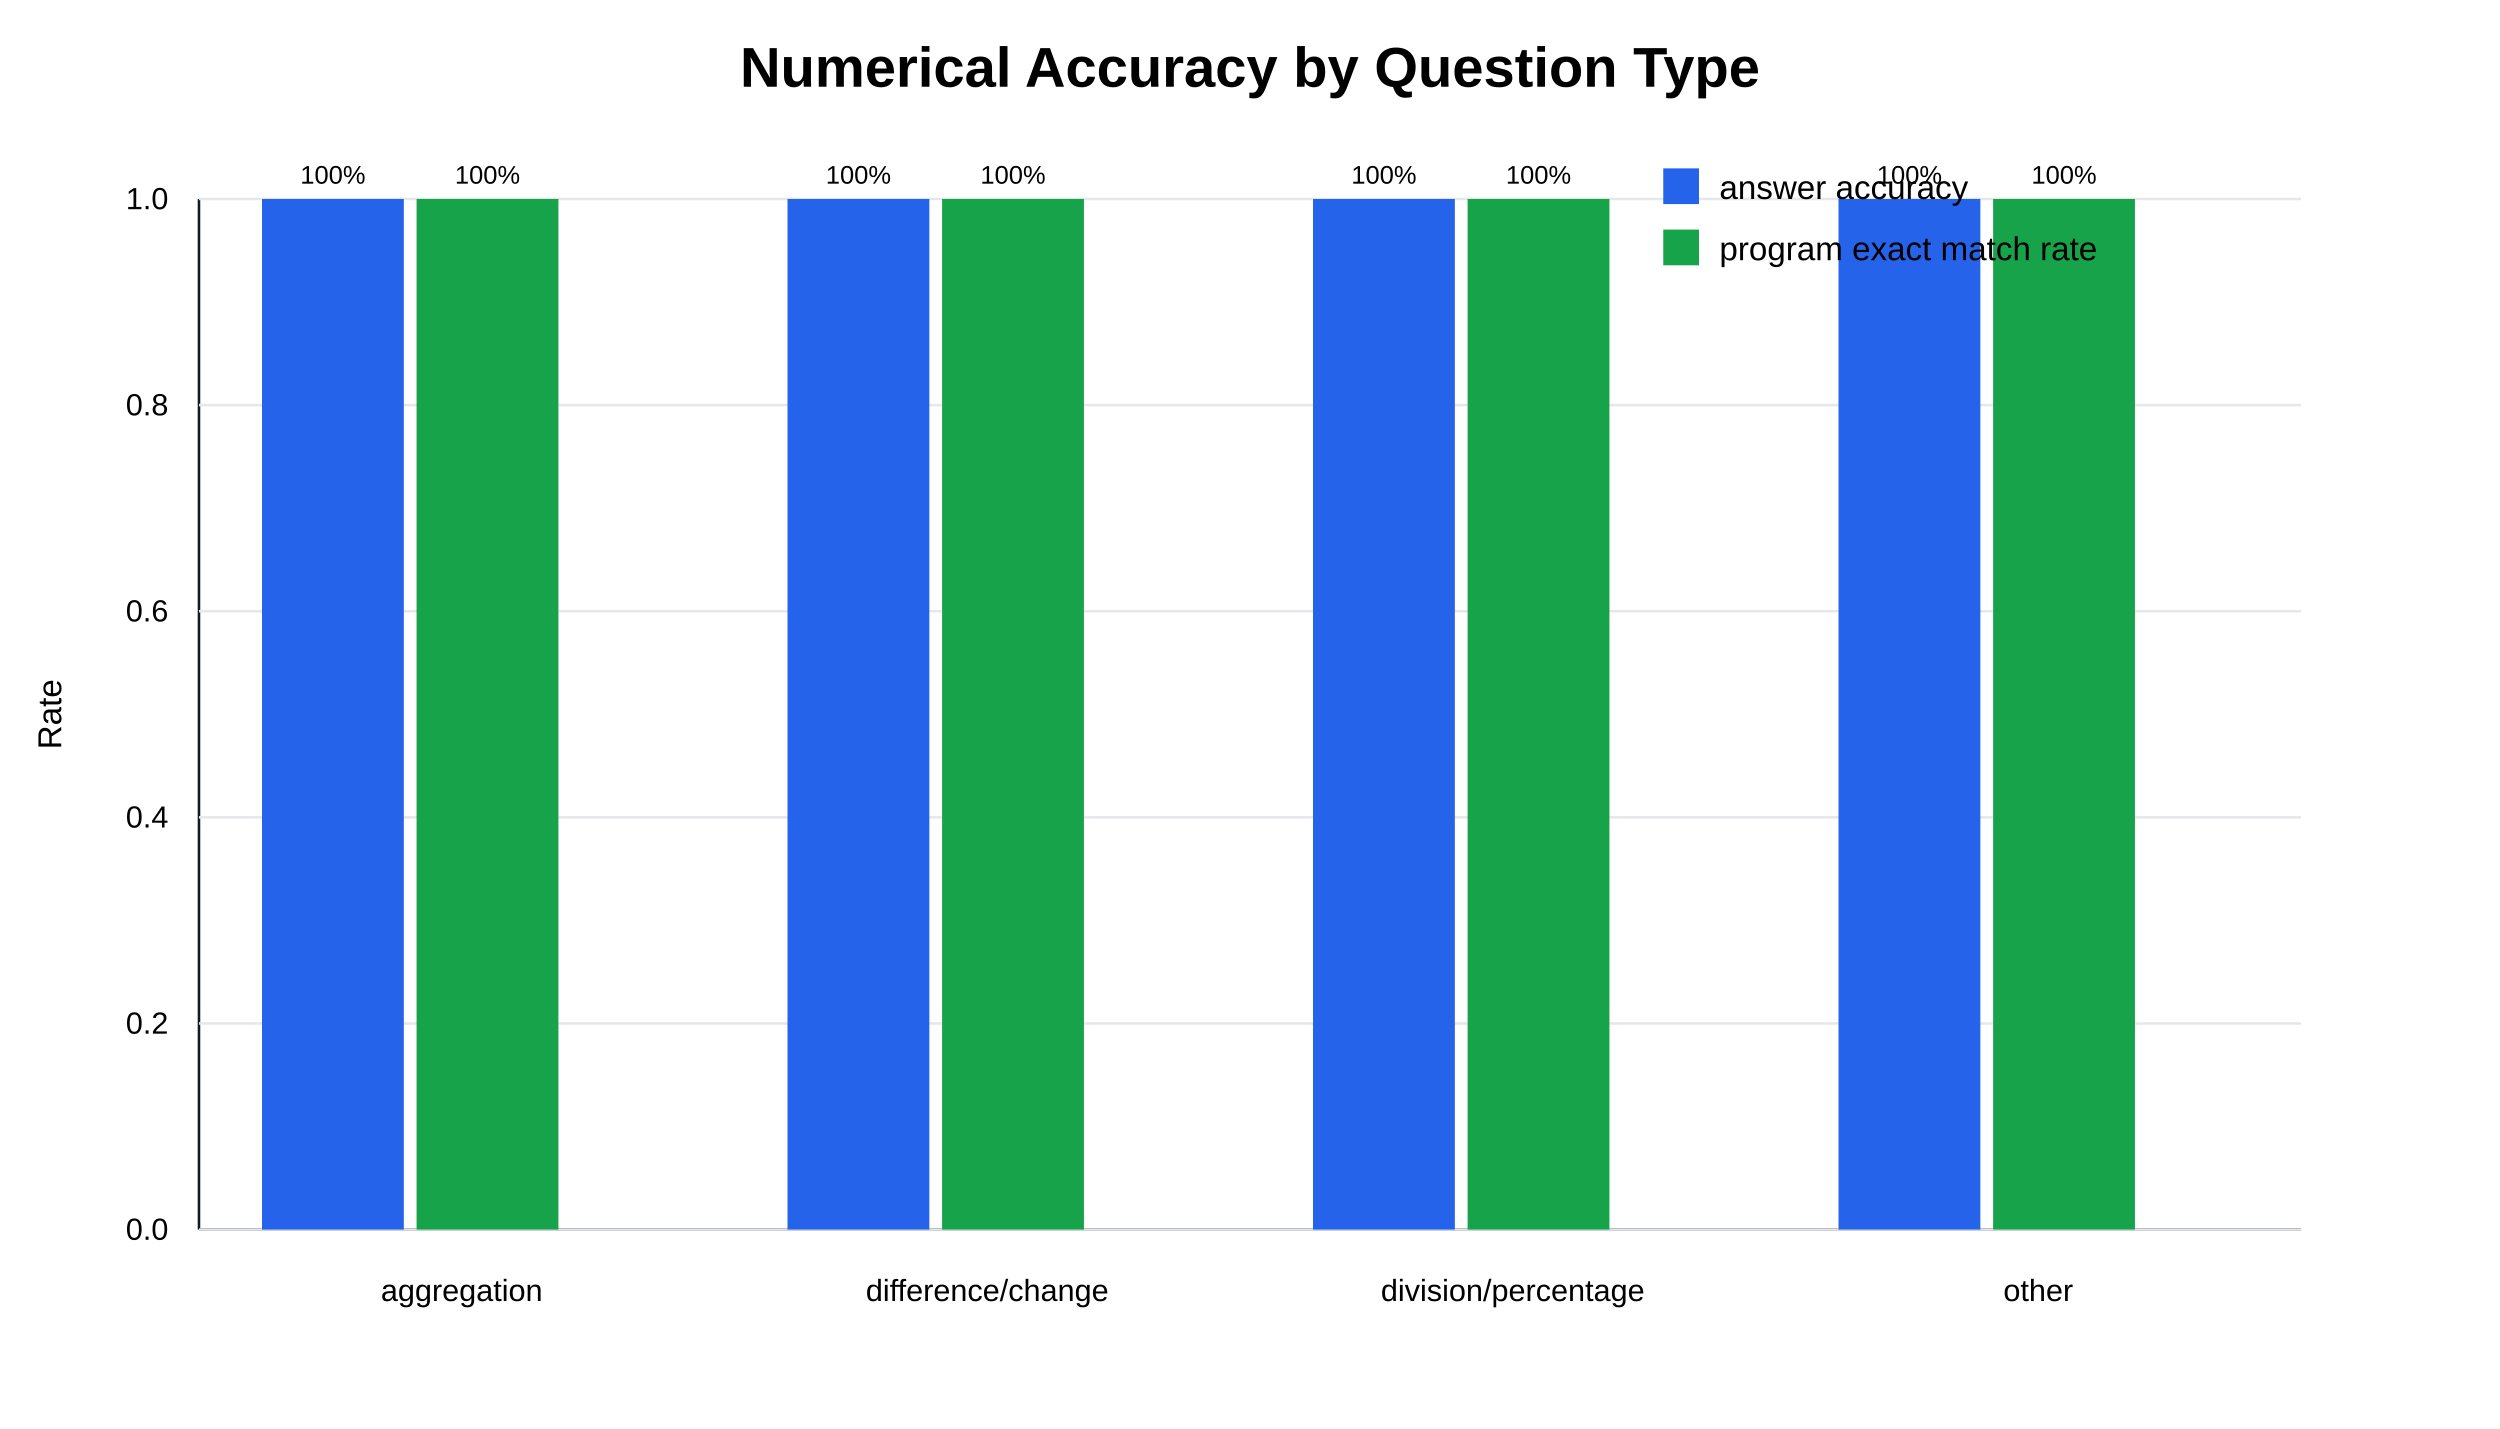
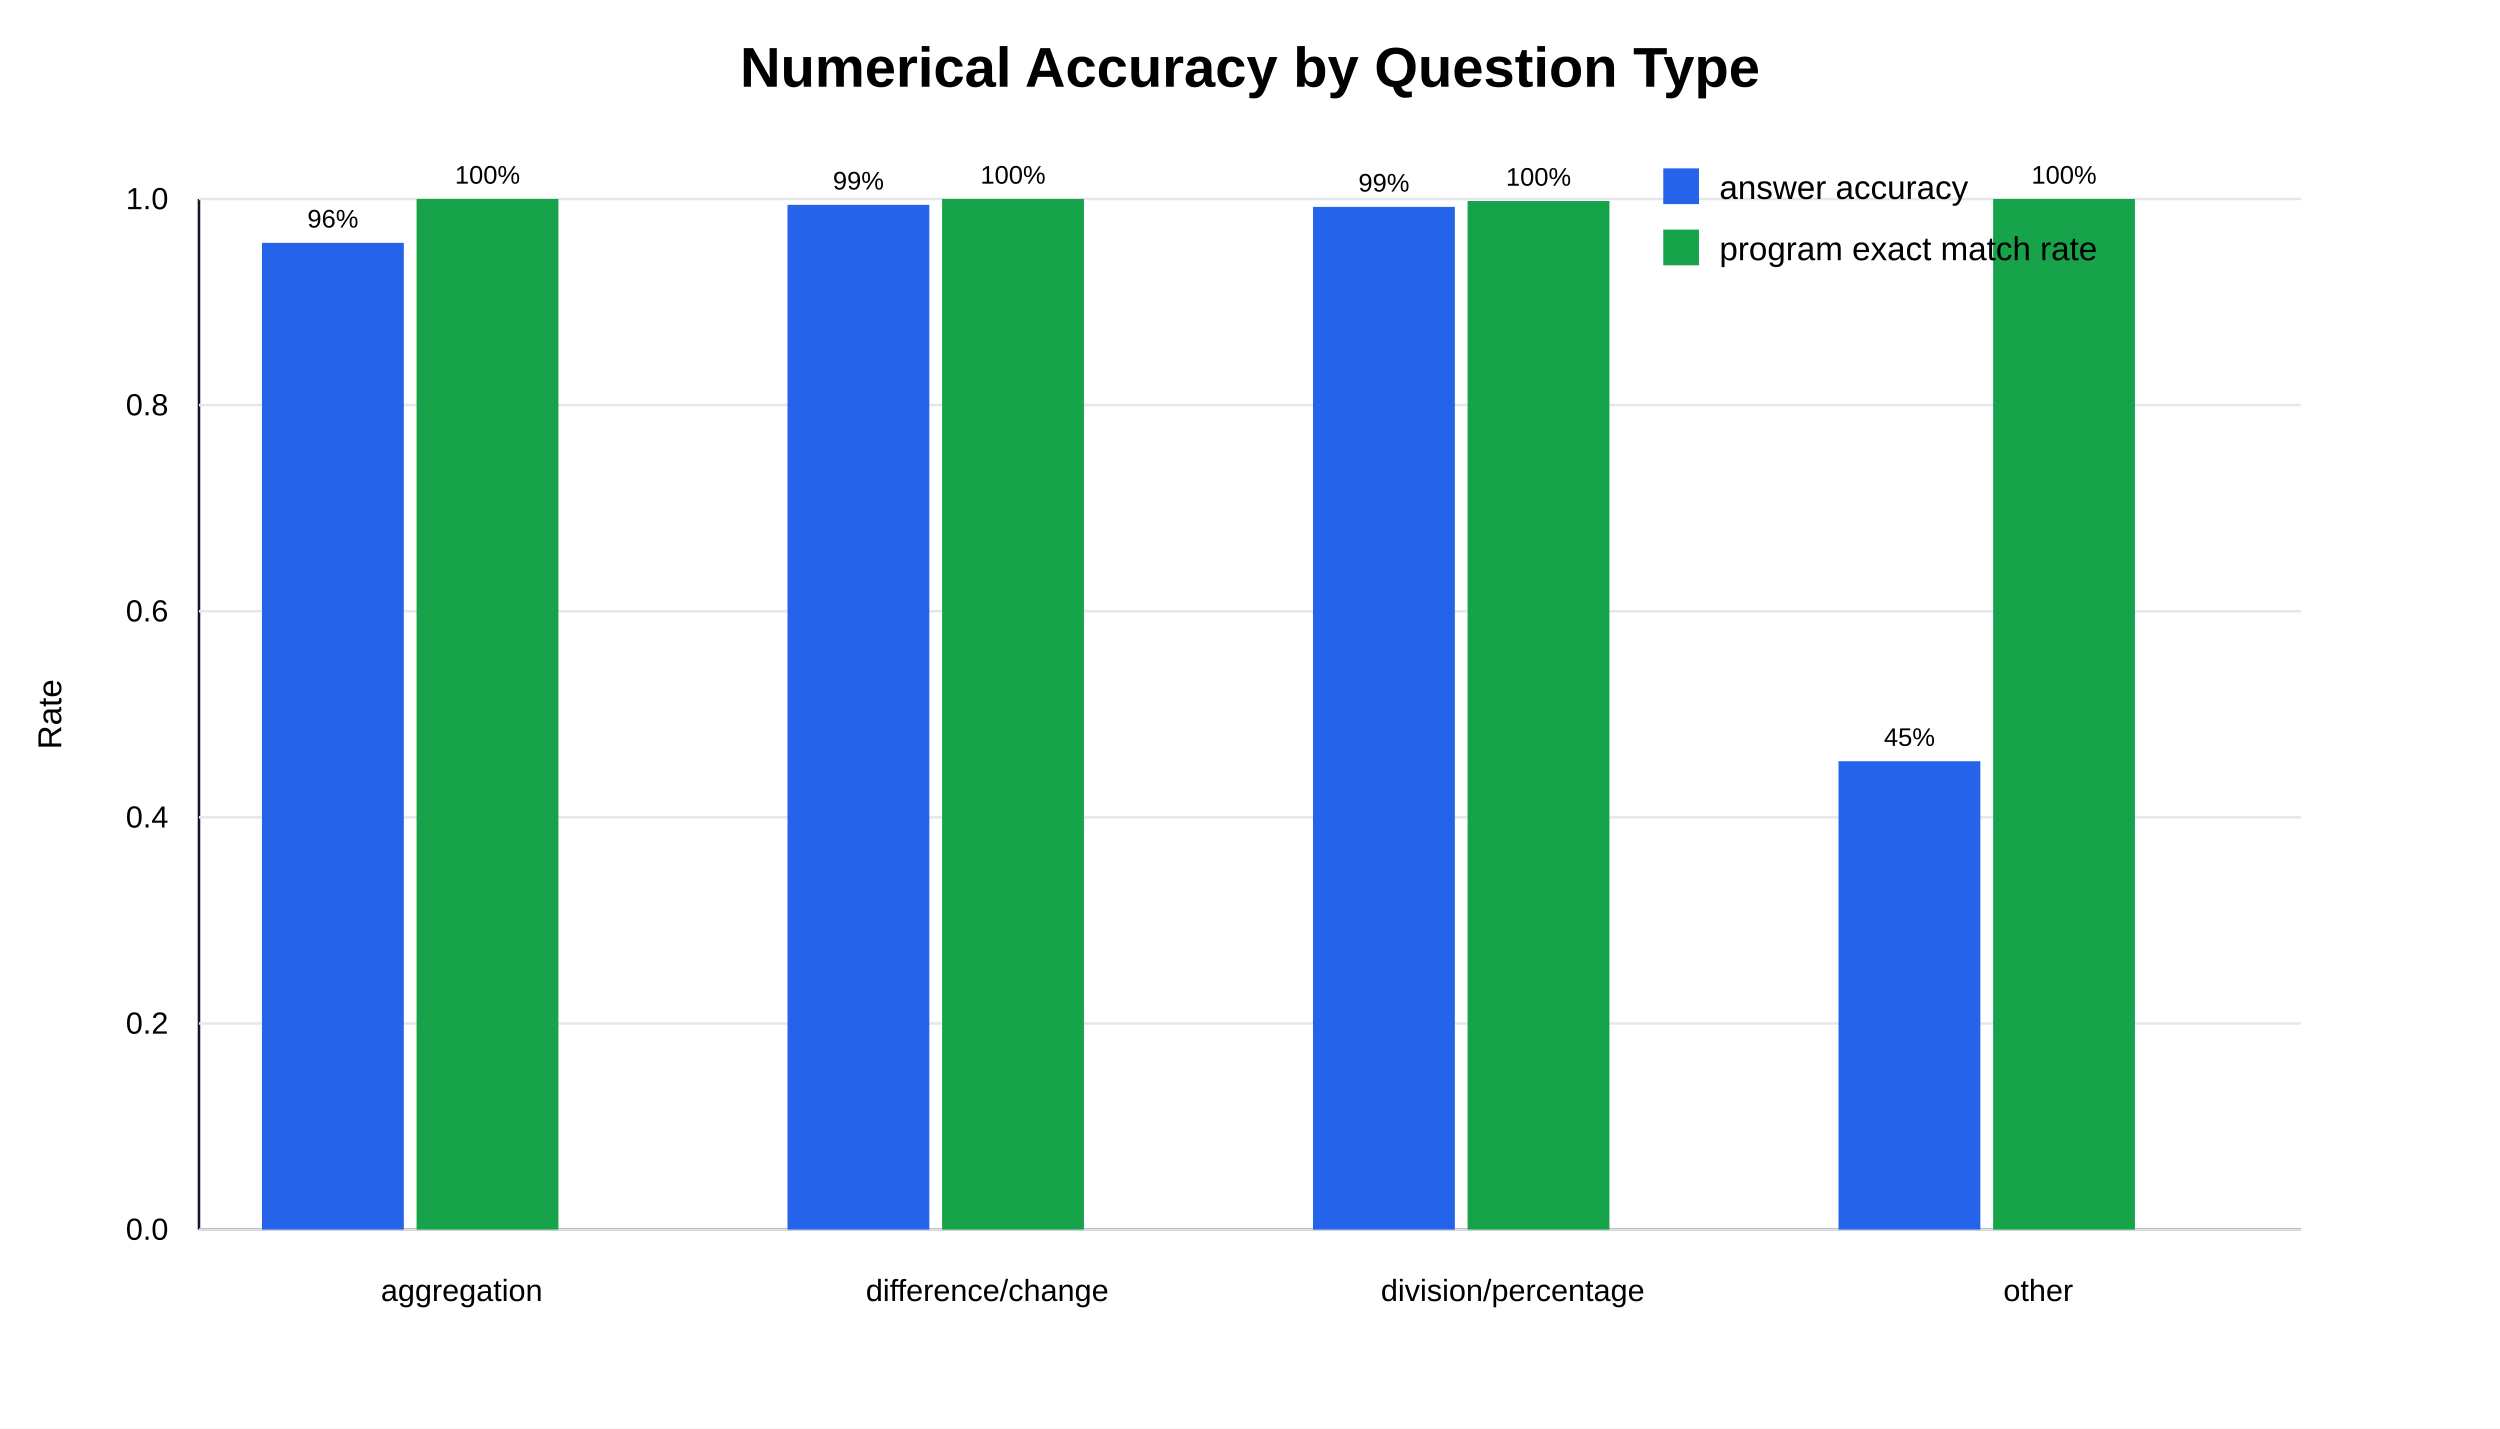
<svg xmlns="http://www.w3.org/2000/svg" width="980" height="560" viewBox="0 0 980 560">
  <rect width="100%" height="100%" fill="#ffffff" />
  <text x="490.0" y="34" text-anchor="middle" font-size="22" font-family="Arial" font-weight="700">Numerical Accuracy by Question Type</text>
  <line x1="78" y1="482" x2="902" y2="482" stroke="#111827" />
  <line x1="78" y1="78" x2="78" y2="482" stroke="#111827" />
  <line x1="78" y1="482.0" x2="902" y2="482.0" stroke="#e5e7eb" />
  <text x="66" y="486.0" text-anchor="end" font-size="12" font-family="Arial">0.0</text>
  <line x1="78" y1="401.2" x2="902" y2="401.2" stroke="#e5e7eb" />
  <text x="66" y="405.2" text-anchor="end" font-size="12" font-family="Arial">0.2</text>
  <line x1="78" y1="320.4" x2="902" y2="320.4" stroke="#e5e7eb" />
  <text x="66" y="324.4" text-anchor="end" font-size="12" font-family="Arial">0.4</text>
  <line x1="78" y1="239.6" x2="902" y2="239.6" stroke="#e5e7eb" />
  <text x="66" y="243.6" text-anchor="end" font-size="12" font-family="Arial">0.6</text>
  <line x1="78" y1="158.8" x2="902" y2="158.8" stroke="#e5e7eb" />
  <text x="66" y="162.8" text-anchor="end" font-size="12" font-family="Arial">0.8</text>
  <line x1="78" y1="78.0" x2="902" y2="78.0" stroke="#e5e7eb" />
  <text x="66" y="82.0" text-anchor="end" font-size="12" font-family="Arial">1.0</text>
-   <rect x="102.7" y="78.0" width="55.6" height="404.0" fill="#2563eb" />
-   <text x="130.5" y="72.0" text-anchor="middle" font-size="10" font-family="Arial">100%</text>
+   <rect x="102.7" y="95.2" width="55.6" height="386.8" fill="#2563eb" />
+   <text x="130.5" y="89.2" text-anchor="middle" font-size="10" font-family="Arial">96%</text>
  <rect x="163.3" y="78.0" width="55.6" height="404.0" fill="#16a34a" />
  <text x="191.1" y="72.0" text-anchor="middle" font-size="10" font-family="Arial">100%</text>
  <text x="181.0" y="510" text-anchor="middle" font-size="12" font-family="Arial">aggregation</text>
-   <rect x="308.7" y="78.0" width="55.6" height="404.0" fill="#2563eb" />
-   <text x="336.5" y="72.0" text-anchor="middle" font-size="10" font-family="Arial">100%</text>
+   <rect x="308.7" y="80.3" width="55.6" height="401.7" fill="#2563eb" />
+   <text x="336.5" y="74.3" text-anchor="middle" font-size="10" font-family="Arial">99%</text>
  <rect x="369.3" y="78.0" width="55.6" height="404.0" fill="#16a34a" />
  <text x="397.1" y="72.0" text-anchor="middle" font-size="10" font-family="Arial">100%</text>
  <text x="387.0" y="510" text-anchor="middle" font-size="12" font-family="Arial">difference/change</text>
-   <rect x="514.7" y="78.0" width="55.6" height="404.0" fill="#2563eb" />
-   <text x="542.5" y="72.0" text-anchor="middle" font-size="10" font-family="Arial">100%</text>
-   <rect x="575.3" y="78.0" width="55.6" height="404.0" fill="#16a34a" />
-   <text x="603.1" y="72.0" text-anchor="middle" font-size="10" font-family="Arial">100%</text>
+   <rect x="514.7" y="81.1" width="55.6" height="400.9" fill="#2563eb" />
+   <text x="542.5" y="75.1" text-anchor="middle" font-size="10" font-family="Arial">99%</text>
+   <rect x="575.3" y="78.8" width="55.6" height="403.2" fill="#16a34a" />
+   <text x="603.1" y="72.8" text-anchor="middle" font-size="10" font-family="Arial">100%</text>
  <text x="593.0" y="510" text-anchor="middle" font-size="12" font-family="Arial">division/percentage</text>
-   <rect x="720.7" y="78.0" width="55.6" height="404.0" fill="#2563eb" />
-   <text x="748.5" y="72.0" text-anchor="middle" font-size="10" font-family="Arial">100%</text>
+   <rect x="720.7" y="298.4" width="55.6" height="183.6" fill="#2563eb" />
+   <text x="748.5" y="292.4" text-anchor="middle" font-size="10" font-family="Arial">45%</text>
  <rect x="781.3" y="78.0" width="55.6" height="404.0" fill="#16a34a" />
  <text x="809.1" y="72.0" text-anchor="middle" font-size="10" font-family="Arial">100%</text>
  <text x="799.0" y="510" text-anchor="middle" font-size="12" font-family="Arial">other</text>
  <rect x="652" y="66" width="14" height="14" fill="#2563eb" />
  <text x="674" y="78" font-size="13" font-family="Arial">answer accuracy</text>
  <rect x="652" y="90" width="14" height="14" fill="#16a34a" />
  <text x="674" y="102" font-size="13" font-family="Arial">program exact match rate</text>
  <text x="24" y="280" transform="rotate(-90 24 280)" text-anchor="middle" font-size="13" font-family="Arial">Rate</text>
</svg>
